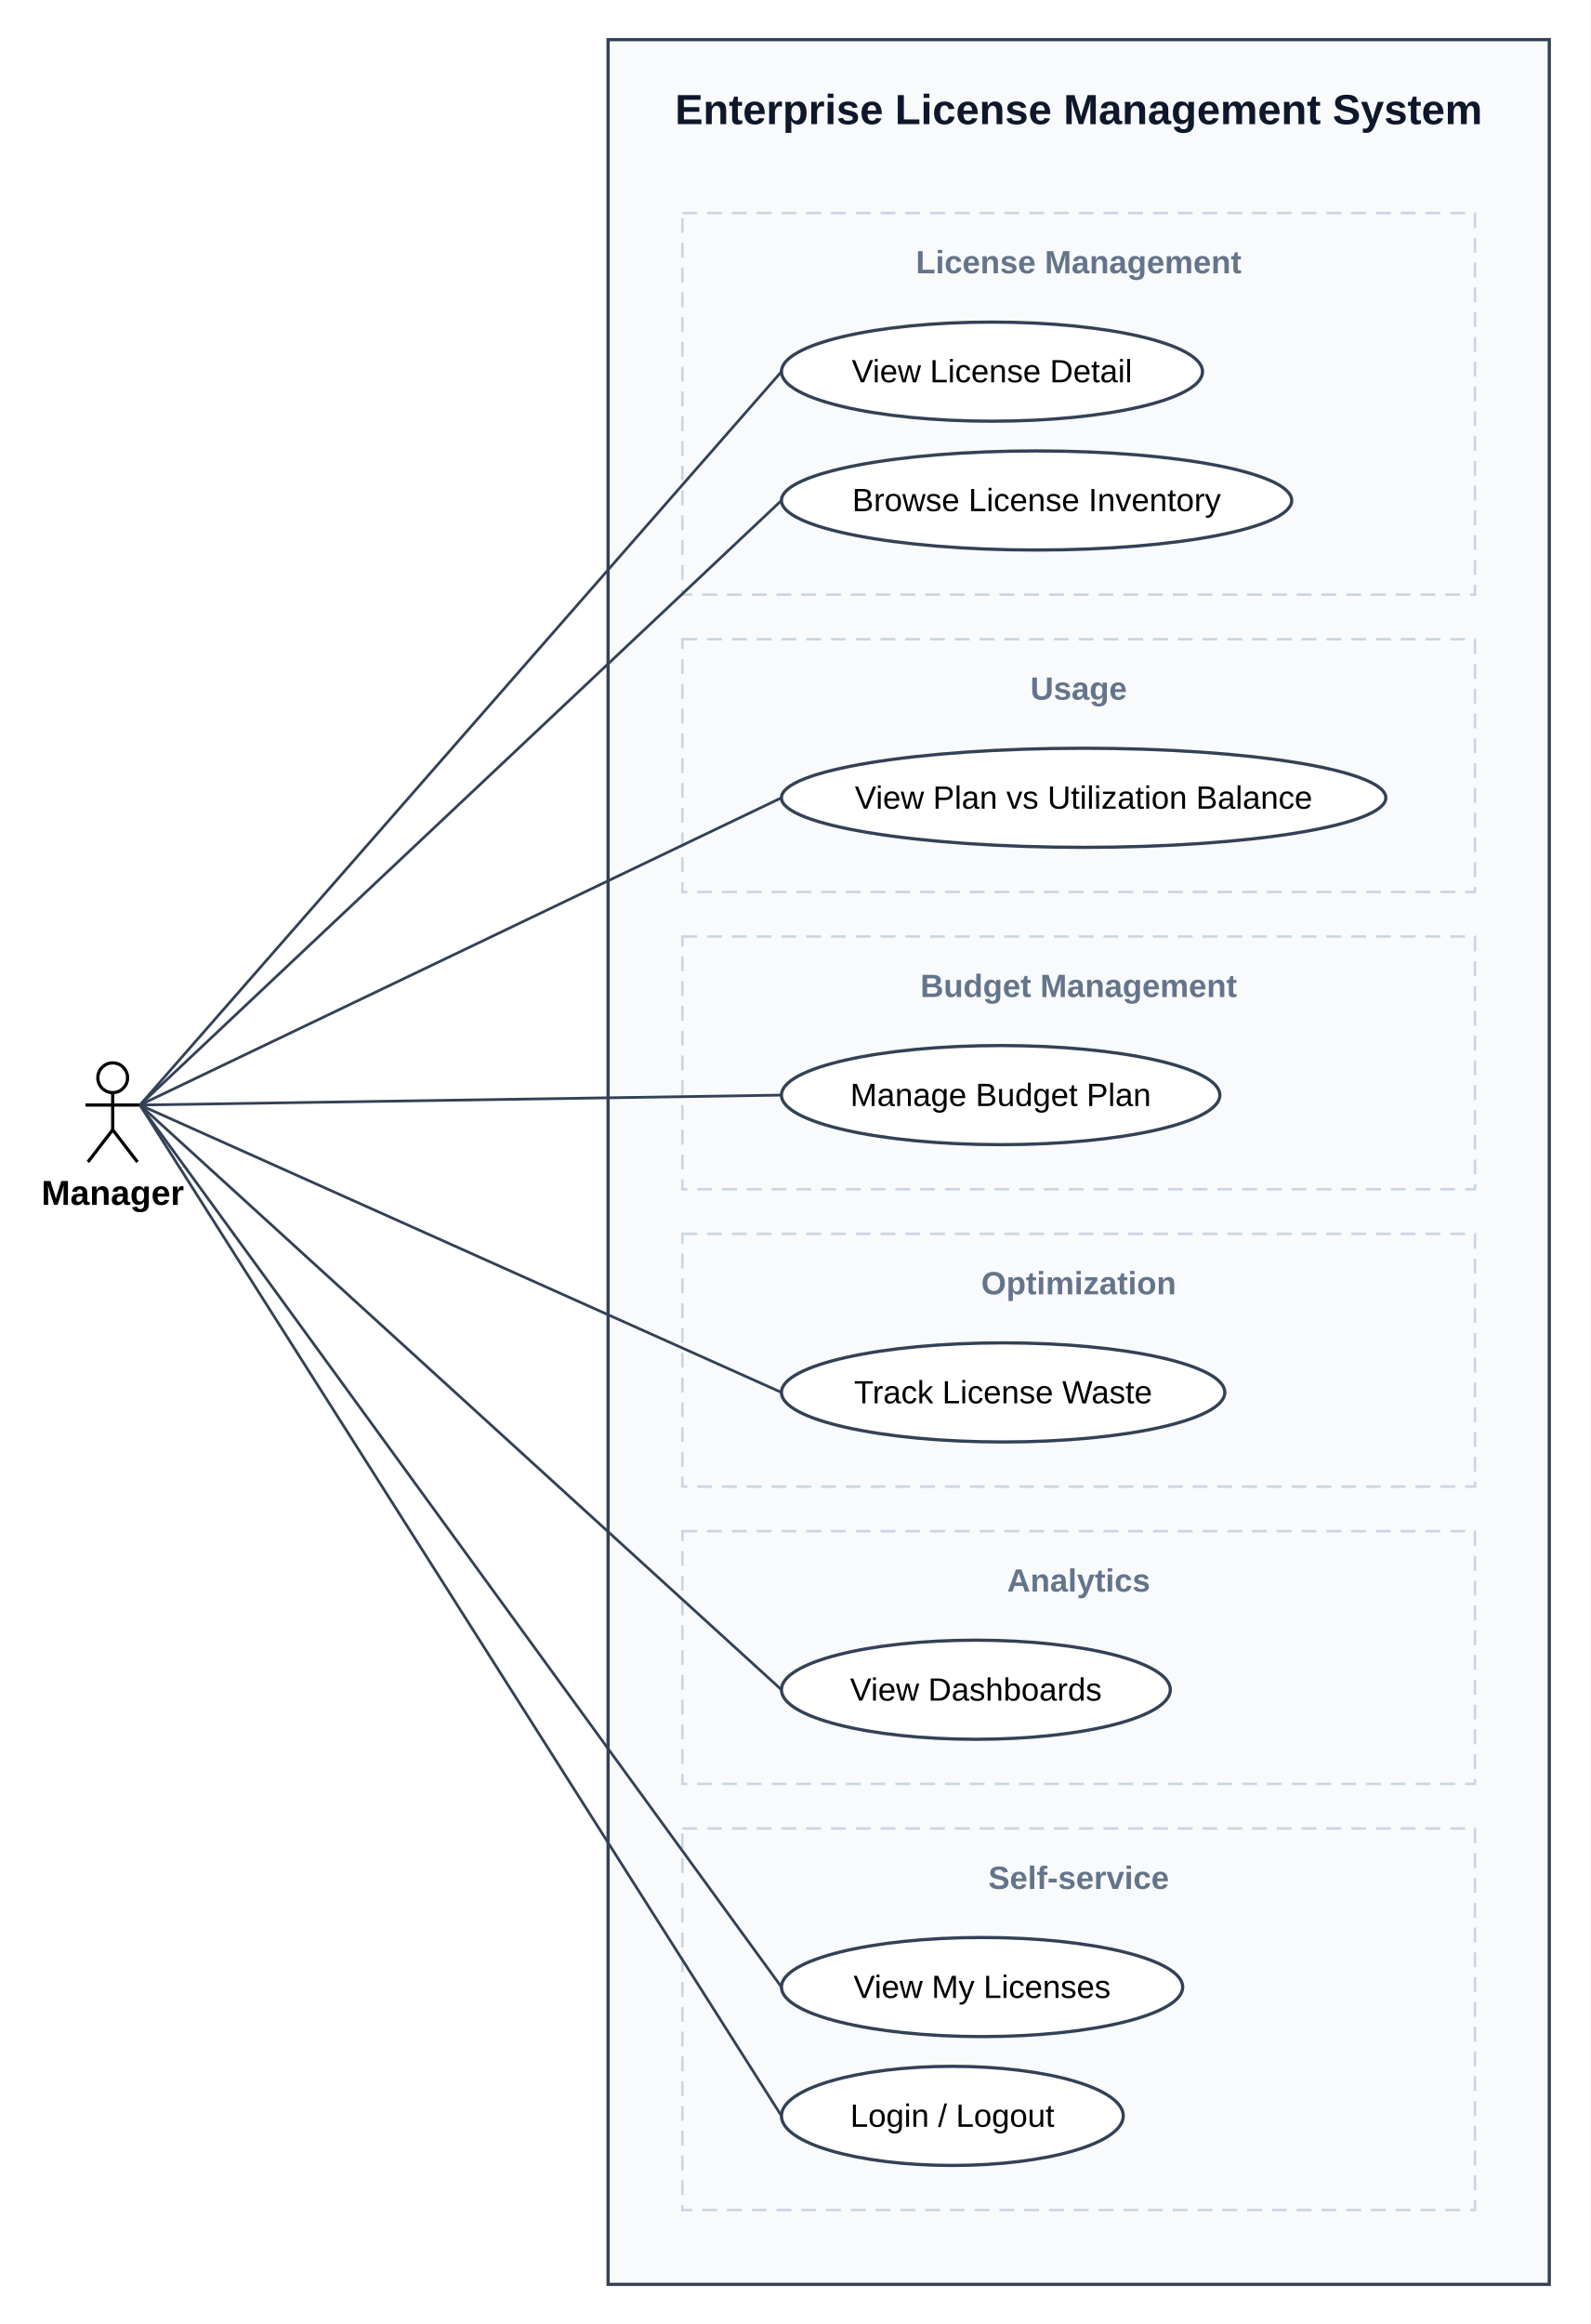
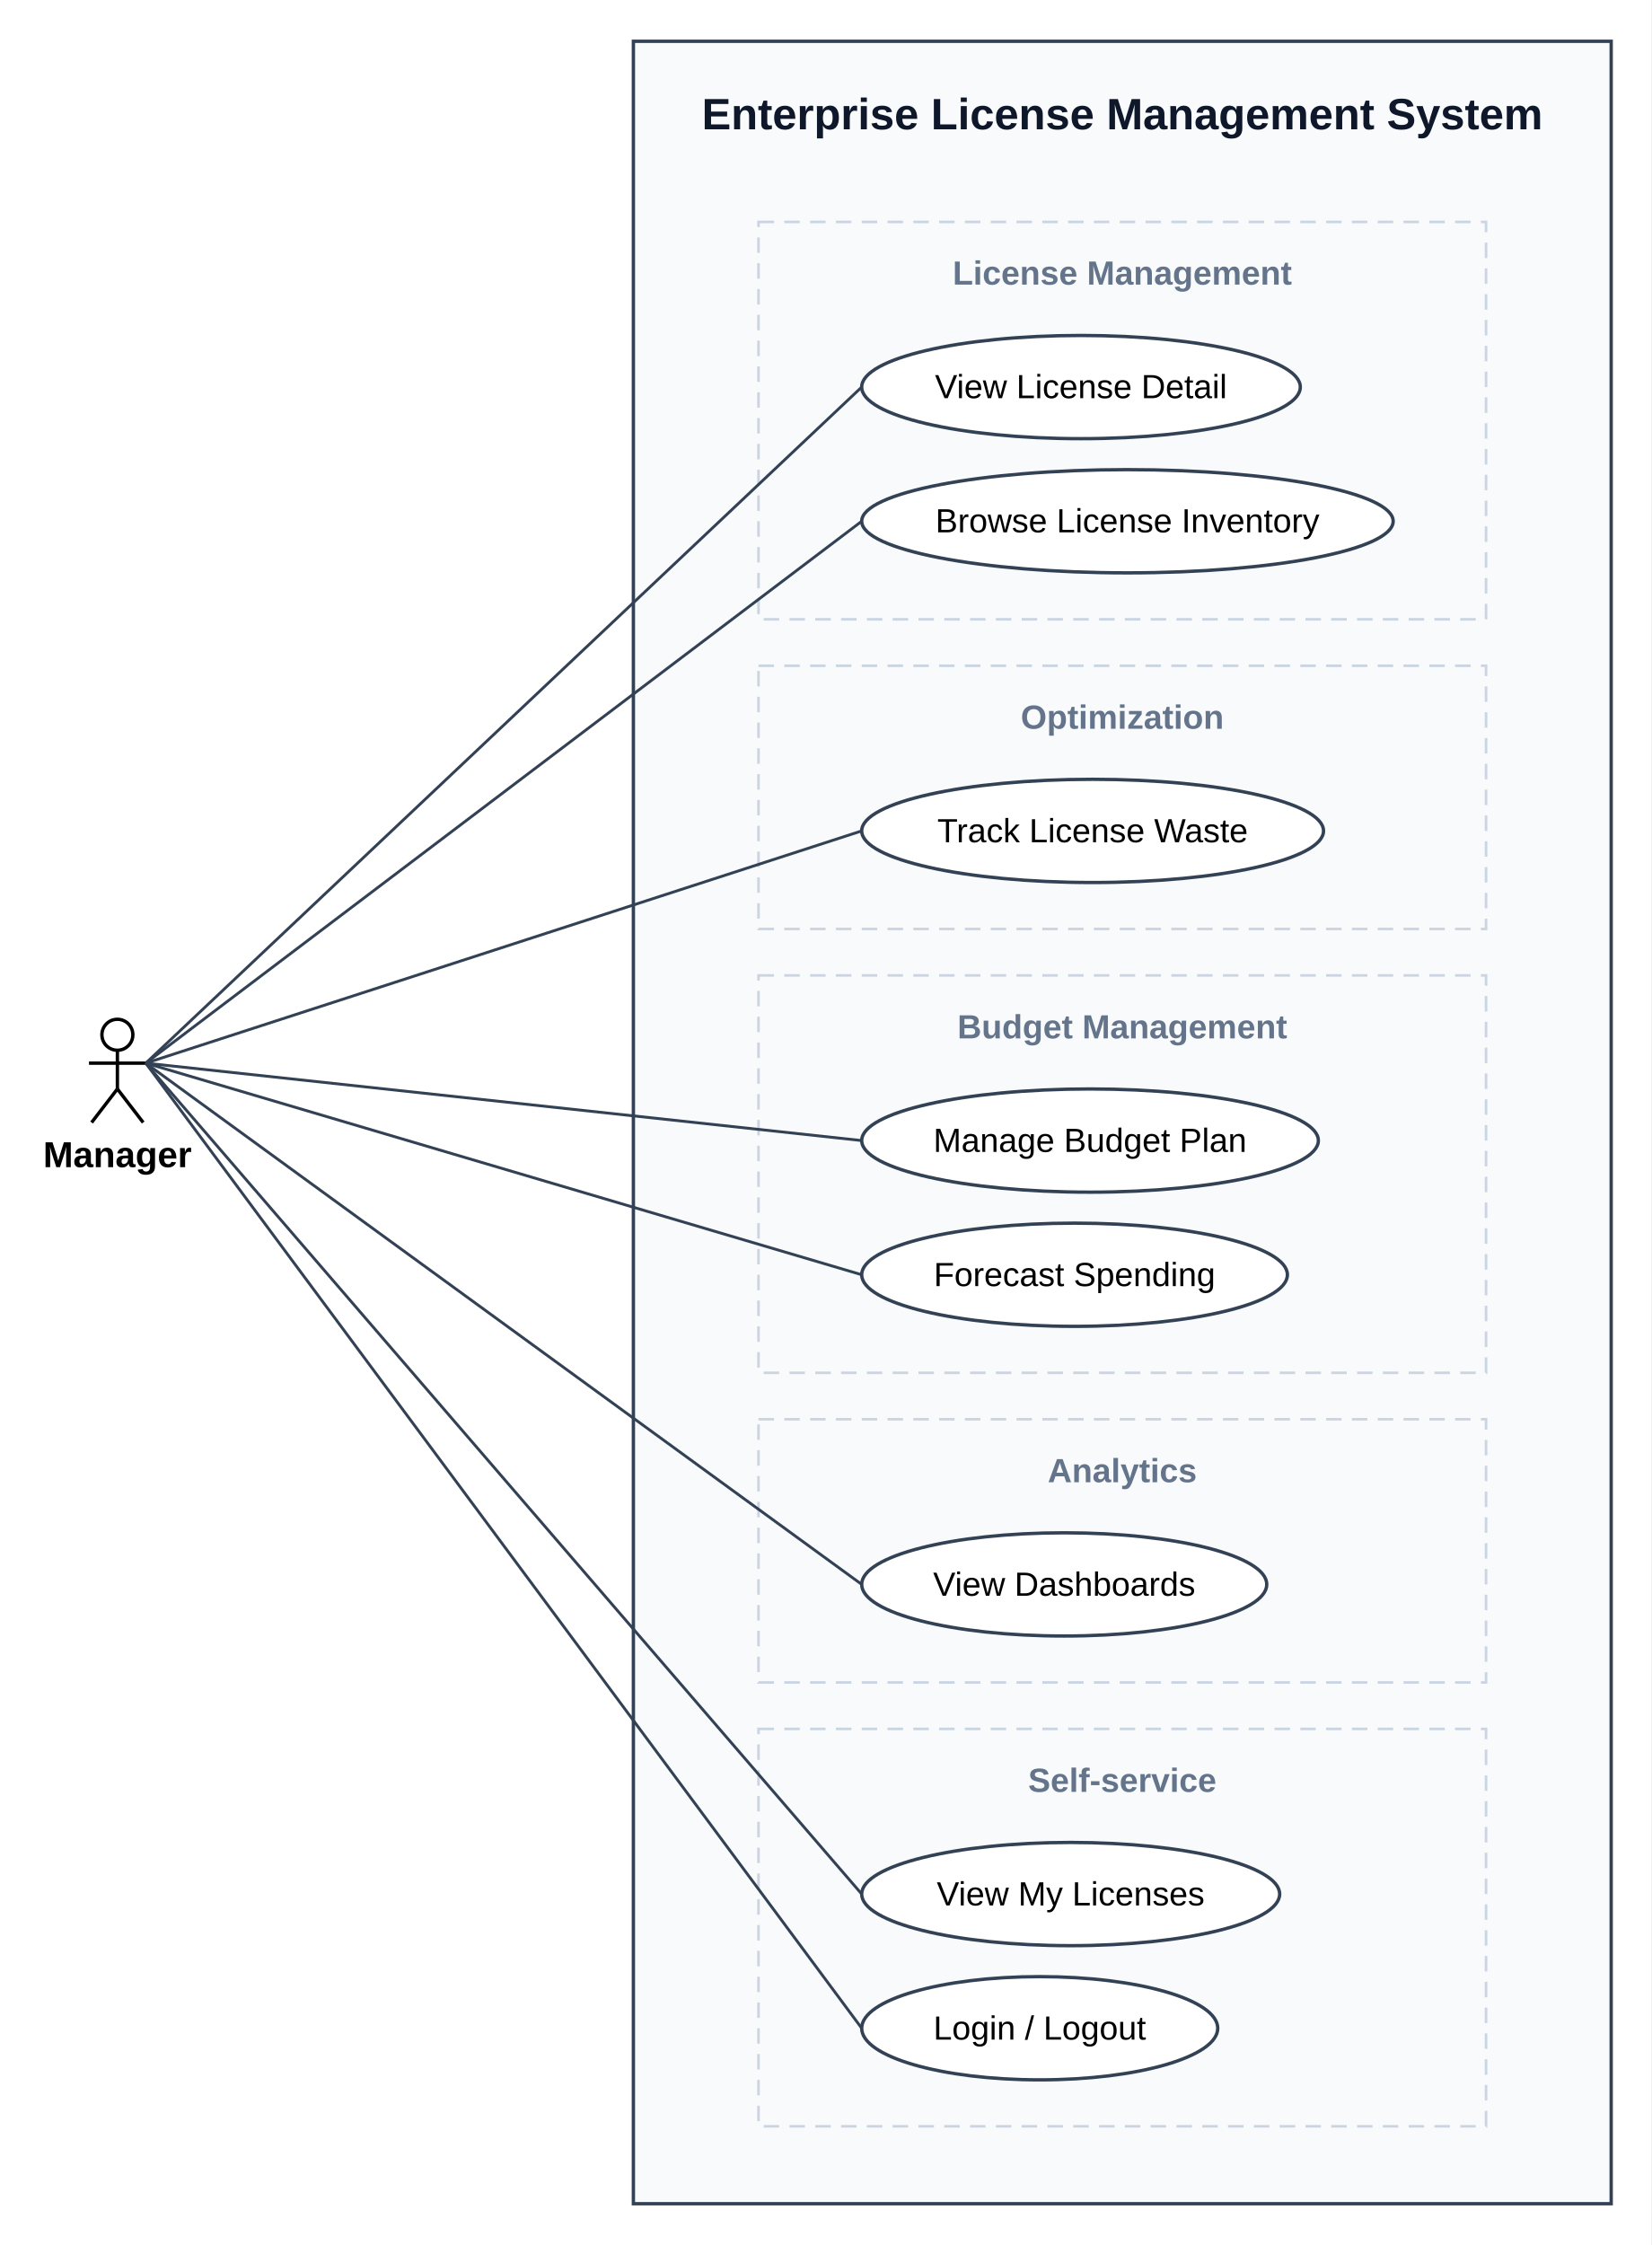
- <svg xmlns="http://www.w3.org/2000/svg" width="642" height="938" viewBox="0 0 642 938" font-family="Liberation Sans, Arial, Helvetica, sans-serif">
+ <svg xmlns="http://www.w3.org/2000/svg" width="640" height="870" viewBox="0 0 640 870" font-family="Liberation Sans, Arial, Helvetica, sans-serif">
  <rect width="100%" height="100%" fill="#ffffff" />
  <g transform="translate(-14.5,16.0)">
-     <rect x="260.0" y="0.0" width="380.0" height="906.0" rx="0" fill="#F8FAFC" stroke="#334155" stroke-width="1.3" />
-     <text x="450.0" y="34.1" font-size="17" fill="#0f172a" text-anchor="middle" font-weight="bold" xml:space="preserve">Enterprise License Management System</text>
-     <rect x="290.0" y="70.0" width="320.0" height="154.0" rx="0" fill="#F8FAFC" stroke="#CBD5E1" stroke-width="1" stroke-dasharray="6 4" />
-     <text x="450.0" y="94.3" font-size="13" fill="#64748B" text-anchor="middle" font-weight="bold" xml:space="preserve">License Management</text>
-     <ellipse cx="415.0" cy="134.0" rx="85.0" ry="20.0" fill="#ffffff" stroke="#334155" stroke-width="1.3" />
-     <text x="415.0" y="138.3" font-size="13" fill="#000000" text-anchor="middle" xml:space="preserve">View License Detail</text>
-     <ellipse cx="433.0" cy="186.0" rx="103.0" ry="20.0" fill="#ffffff" stroke="#334155" stroke-width="1.3" />
-     <text x="433.0" y="190.3" font-size="13" fill="#000000" text-anchor="middle" xml:space="preserve">Browse License Inventory</text>
-     <rect x="290.0" y="242.0" width="320.0" height="102.0" rx="0" fill="#F8FAFC" stroke="#CBD5E1" stroke-width="1" stroke-dasharray="6 4" />
-     <text x="450.0" y="266.4" font-size="13" fill="#64748B" text-anchor="middle" font-weight="bold" xml:space="preserve">Usage</text>
-     <ellipse cx="452.0" cy="306.0" rx="122.0" ry="20.0" fill="#ffffff" stroke="#334155" stroke-width="1.3" />
-     <text x="452.0" y="310.4" font-size="13" fill="#000000" text-anchor="middle" xml:space="preserve">View Plan vs Utilization Balance</text>
-     <rect x="290.0" y="362.0" width="320.0" height="102.0" rx="0" fill="#F8FAFC" stroke="#CBD5E1" stroke-width="1" stroke-dasharray="6 4" />
-     <text x="450.0" y="386.4" font-size="13" fill="#64748B" text-anchor="middle" font-weight="bold" xml:space="preserve">Budget Management</text>
-     <ellipse cx="418.5" cy="426.0" rx="88.5" ry="20.0" fill="#ffffff" stroke="#334155" stroke-width="1.3" />
-     <text x="418.5" y="430.4" font-size="13" fill="#000000" text-anchor="middle" xml:space="preserve">Manage Budget Plan</text>
-     <rect x="290.0" y="482.0" width="320.0" height="102.0" rx="0" fill="#F8FAFC" stroke="#CBD5E1" stroke-width="1" stroke-dasharray="6 4" />
-     <text x="450.0" y="506.4" font-size="13" fill="#64748B" text-anchor="middle" font-weight="bold" xml:space="preserve">Optimization</text>
-     <ellipse cx="419.5" cy="546.0" rx="89.5" ry="20.0" fill="#ffffff" stroke="#334155" stroke-width="1.3" />
-     <text x="419.5" y="550.4" font-size="13" fill="#000000" text-anchor="middle" xml:space="preserve">Track License Waste</text>
-     <rect x="290.0" y="602.0" width="320.0" height="102.0" rx="0" fill="#F8FAFC" stroke="#CBD5E1" stroke-width="1" stroke-dasharray="6 4" />
-     <text x="450.0" y="626.4" font-size="13" fill="#64748B" text-anchor="middle" font-weight="bold" xml:space="preserve">Analytics</text>
-     <ellipse cx="408.5" cy="666.0" rx="78.5" ry="20.0" fill="#ffffff" stroke="#334155" stroke-width="1.3" />
-     <text x="408.5" y="670.4" font-size="13" fill="#000000" text-anchor="middle" xml:space="preserve">View Dashboards</text>
-     <rect x="290.0" y="722.0" width="320.0" height="154.0" rx="0" fill="#F8FAFC" stroke="#CBD5E1" stroke-width="1" stroke-dasharray="6 4" />
-     <text x="450.0" y="746.4" font-size="13" fill="#64748B" text-anchor="middle" font-weight="bold" xml:space="preserve">Self-service</text>
-     <ellipse cx="411.0" cy="786.0" rx="81.0" ry="20.0" fill="#ffffff" stroke="#334155" stroke-width="1.3" />
-     <text x="411.0" y="790.4" font-size="13" fill="#000000" text-anchor="middle" xml:space="preserve">View My Licenses</text>
-     <ellipse cx="399.0" cy="838.0" rx="69.0" ry="20.0" fill="#ffffff" stroke="#334155" stroke-width="1.3" />
-     <text x="399.0" y="842.4" font-size="13" fill="#000000" text-anchor="middle" xml:space="preserve">Login / Logout</text>
-     <circle cx="60" cy="419.0" r="6" fill="#fff" stroke="#000" stroke-width="1.3" />
-     <line x1="60" y1="425.0" x2="60" y2="440.0" stroke="#000" stroke-width="1.3" fill="none" />
-     <line x1="49" y1="430.0" x2="71" y2="430.0" stroke="#000" stroke-width="1.3" fill="none" />
-     <line x1="60" y1="440.0" x2="50" y2="453.0" stroke="#000" stroke-width="1.3" fill="none" />
-     <line x1="60" y1="440.0" x2="70" y2="453.0" stroke="#000" stroke-width="1.3" fill="none" />
-     <text x="60.0" y="470.3" font-size="14" fill="#000000" text-anchor="middle" font-weight="bold" xml:space="preserve">Manager</text>
-     <path d="M71.0,430.0 L330.0,134.0" fill="none" stroke="#334155" stroke-width="1.1" />
-     <path d="M71.0,430.0 L330.0,186.0" fill="none" stroke="#334155" stroke-width="1.1" />
-     <path d="M71.0,430.0 L330.0,306.0" fill="none" stroke="#334155" stroke-width="1.1" />
-     <path d="M71.0,430.0 L330.0,426.0" fill="none" stroke="#334155" stroke-width="1.1" />
-     <path d="M71.0,430.0 L330.0,546.0" fill="none" stroke="#334155" stroke-width="1.1" />
-     <path d="M71.0,430.0 L330.0,666.0" fill="none" stroke="#334155" stroke-width="1.1" />
-     <path d="M71.0,430.0 L330.0,786.0" fill="none" stroke="#334155" stroke-width="1.1" />
-     <path d="M71.0,430.0 L330.0,838.0" fill="none" stroke="#334155" stroke-width="1.1" />
+     <rect x="260.0" y="0.0" width="379.0" height="838.0" rx="0" fill="#F8FAFC" stroke="#334155" stroke-width="1.3" />
+     <text x="449.5" y="34.1" font-size="17" fill="#0f172a" text-anchor="middle" font-weight="bold" xml:space="preserve">Enterprise License Management System</text>
+     <rect x="308.5" y="70.0" width="282.0" height="154.0" rx="0" fill="#F8FAFC" stroke="#CBD5E1" stroke-width="1" stroke-dasharray="6 4" />
+     <text x="449.5" y="94.3" font-size="13" fill="#64748B" text-anchor="middle" font-weight="bold" xml:space="preserve">License Management</text>
+     <ellipse cx="433.5" cy="134.0" rx="85.0" ry="20.0" fill="#ffffff" stroke="#334155" stroke-width="1.3" />
+     <text x="433.5" y="138.3" font-size="13" fill="#000000" text-anchor="middle" xml:space="preserve">View License Detail</text>
+     <ellipse cx="451.5" cy="186.0" rx="103.0" ry="20.0" fill="#ffffff" stroke="#334155" stroke-width="1.3" />
+     <text x="451.5" y="190.3" font-size="13" fill="#000000" text-anchor="middle" xml:space="preserve">Browse License Inventory</text>
+     <rect x="308.5" y="242.0" width="282.0" height="102.0" rx="0" fill="#F8FAFC" stroke="#CBD5E1" stroke-width="1" stroke-dasharray="6 4" />
+     <text x="449.5" y="266.4" font-size="13" fill="#64748B" text-anchor="middle" font-weight="bold" xml:space="preserve">Optimization</text>
+     <ellipse cx="438.0" cy="306.0" rx="89.5" ry="20.0" fill="#ffffff" stroke="#334155" stroke-width="1.3" />
+     <text x="438.0" y="310.4" font-size="13" fill="#000000" text-anchor="middle" xml:space="preserve">Track License Waste</text>
+     <rect x="308.5" y="362.0" width="282.0" height="154.0" rx="0" fill="#F8FAFC" stroke="#CBD5E1" stroke-width="1" stroke-dasharray="6 4" />
+     <text x="449.5" y="386.4" font-size="13" fill="#64748B" text-anchor="middle" font-weight="bold" xml:space="preserve">Budget Management</text>
+     <ellipse cx="437.0" cy="426.0" rx="88.5" ry="20.0" fill="#ffffff" stroke="#334155" stroke-width="1.3" />
+     <text x="437.0" y="430.4" font-size="13" fill="#000000" text-anchor="middle" xml:space="preserve">Manage Budget Plan</text>
+     <ellipse cx="431.0" cy="478.0" rx="82.5" ry="20.0" fill="#ffffff" stroke="#334155" stroke-width="1.3" />
+     <text x="431.0" y="482.4" font-size="13" fill="#000000" text-anchor="middle" xml:space="preserve">Forecast Spending</text>
+     <rect x="308.5" y="534.0" width="282.0" height="102.0" rx="0" fill="#F8FAFC" stroke="#CBD5E1" stroke-width="1" stroke-dasharray="6 4" />
+     <text x="449.5" y="558.4" font-size="13" fill="#64748B" text-anchor="middle" font-weight="bold" xml:space="preserve">Analytics</text>
+     <ellipse cx="427.0" cy="598.0" rx="78.5" ry="20.0" fill="#ffffff" stroke="#334155" stroke-width="1.3" />
+     <text x="427.0" y="602.4" font-size="13" fill="#000000" text-anchor="middle" xml:space="preserve">View Dashboards</text>
+     <rect x="308.5" y="654.0" width="282.0" height="154.0" rx="0" fill="#F8FAFC" stroke="#CBD5E1" stroke-width="1" stroke-dasharray="6 4" />
+     <text x="449.5" y="678.4" font-size="13" fill="#64748B" text-anchor="middle" font-weight="bold" xml:space="preserve">Self-service</text>
+     <ellipse cx="429.5" cy="718.0" rx="81.0" ry="20.0" fill="#ffffff" stroke="#334155" stroke-width="1.3" />
+     <text x="429.5" y="722.4" font-size="13" fill="#000000" text-anchor="middle" xml:space="preserve">View My Licenses</text>
+     <ellipse cx="417.5" cy="770.0" rx="69.0" ry="20.0" fill="#ffffff" stroke="#334155" stroke-width="1.3" />
+     <text x="417.5" y="774.4" font-size="13" fill="#000000" text-anchor="middle" xml:space="preserve">Login / Logout</text>
+     <circle cx="60" cy="385.0" r="6" fill="#fff" stroke="#000" stroke-width="1.3" />
+     <line x1="60" y1="391.0" x2="60" y2="406.0" stroke="#000" stroke-width="1.3" fill="none" />
+     <line x1="49" y1="396.0" x2="71" y2="396.0" stroke="#000" stroke-width="1.3" fill="none" />
+     <line x1="60" y1="406.0" x2="50" y2="419.0" stroke="#000" stroke-width="1.3" fill="none" />
+     <line x1="60" y1="406.0" x2="70" y2="419.0" stroke="#000" stroke-width="1.3" fill="none" />
+     <text x="60.0" y="436.3" font-size="14" fill="#000000" text-anchor="middle" font-weight="bold" xml:space="preserve">Manager</text>
+     <path d="M71.0,396.0 L348.5,134.0" fill="none" stroke="#334155" stroke-width="1.1" />
+     <path d="M71.0,396.0 L348.5,186.0" fill="none" stroke="#334155" stroke-width="1.1" />
+     <path d="M71.0,396.0 L348.5,306.0" fill="none" stroke="#334155" stroke-width="1.1" />
+     <path d="M71.0,396.0 L348.5,426.0" fill="none" stroke="#334155" stroke-width="1.1" />
+     <path d="M71.0,396.0 L348.5,478.0" fill="none" stroke="#334155" stroke-width="1.1" />
+     <path d="M71.0,396.0 L348.5,598.0" fill="none" stroke="#334155" stroke-width="1.1" />
+     <path d="M71.0,396.0 L348.5,718.0" fill="none" stroke="#334155" stroke-width="1.1" />
+     <path d="M71.0,396.0 L348.5,770.0" fill="none" stroke="#334155" stroke-width="1.1" />
  </g>
</svg>
